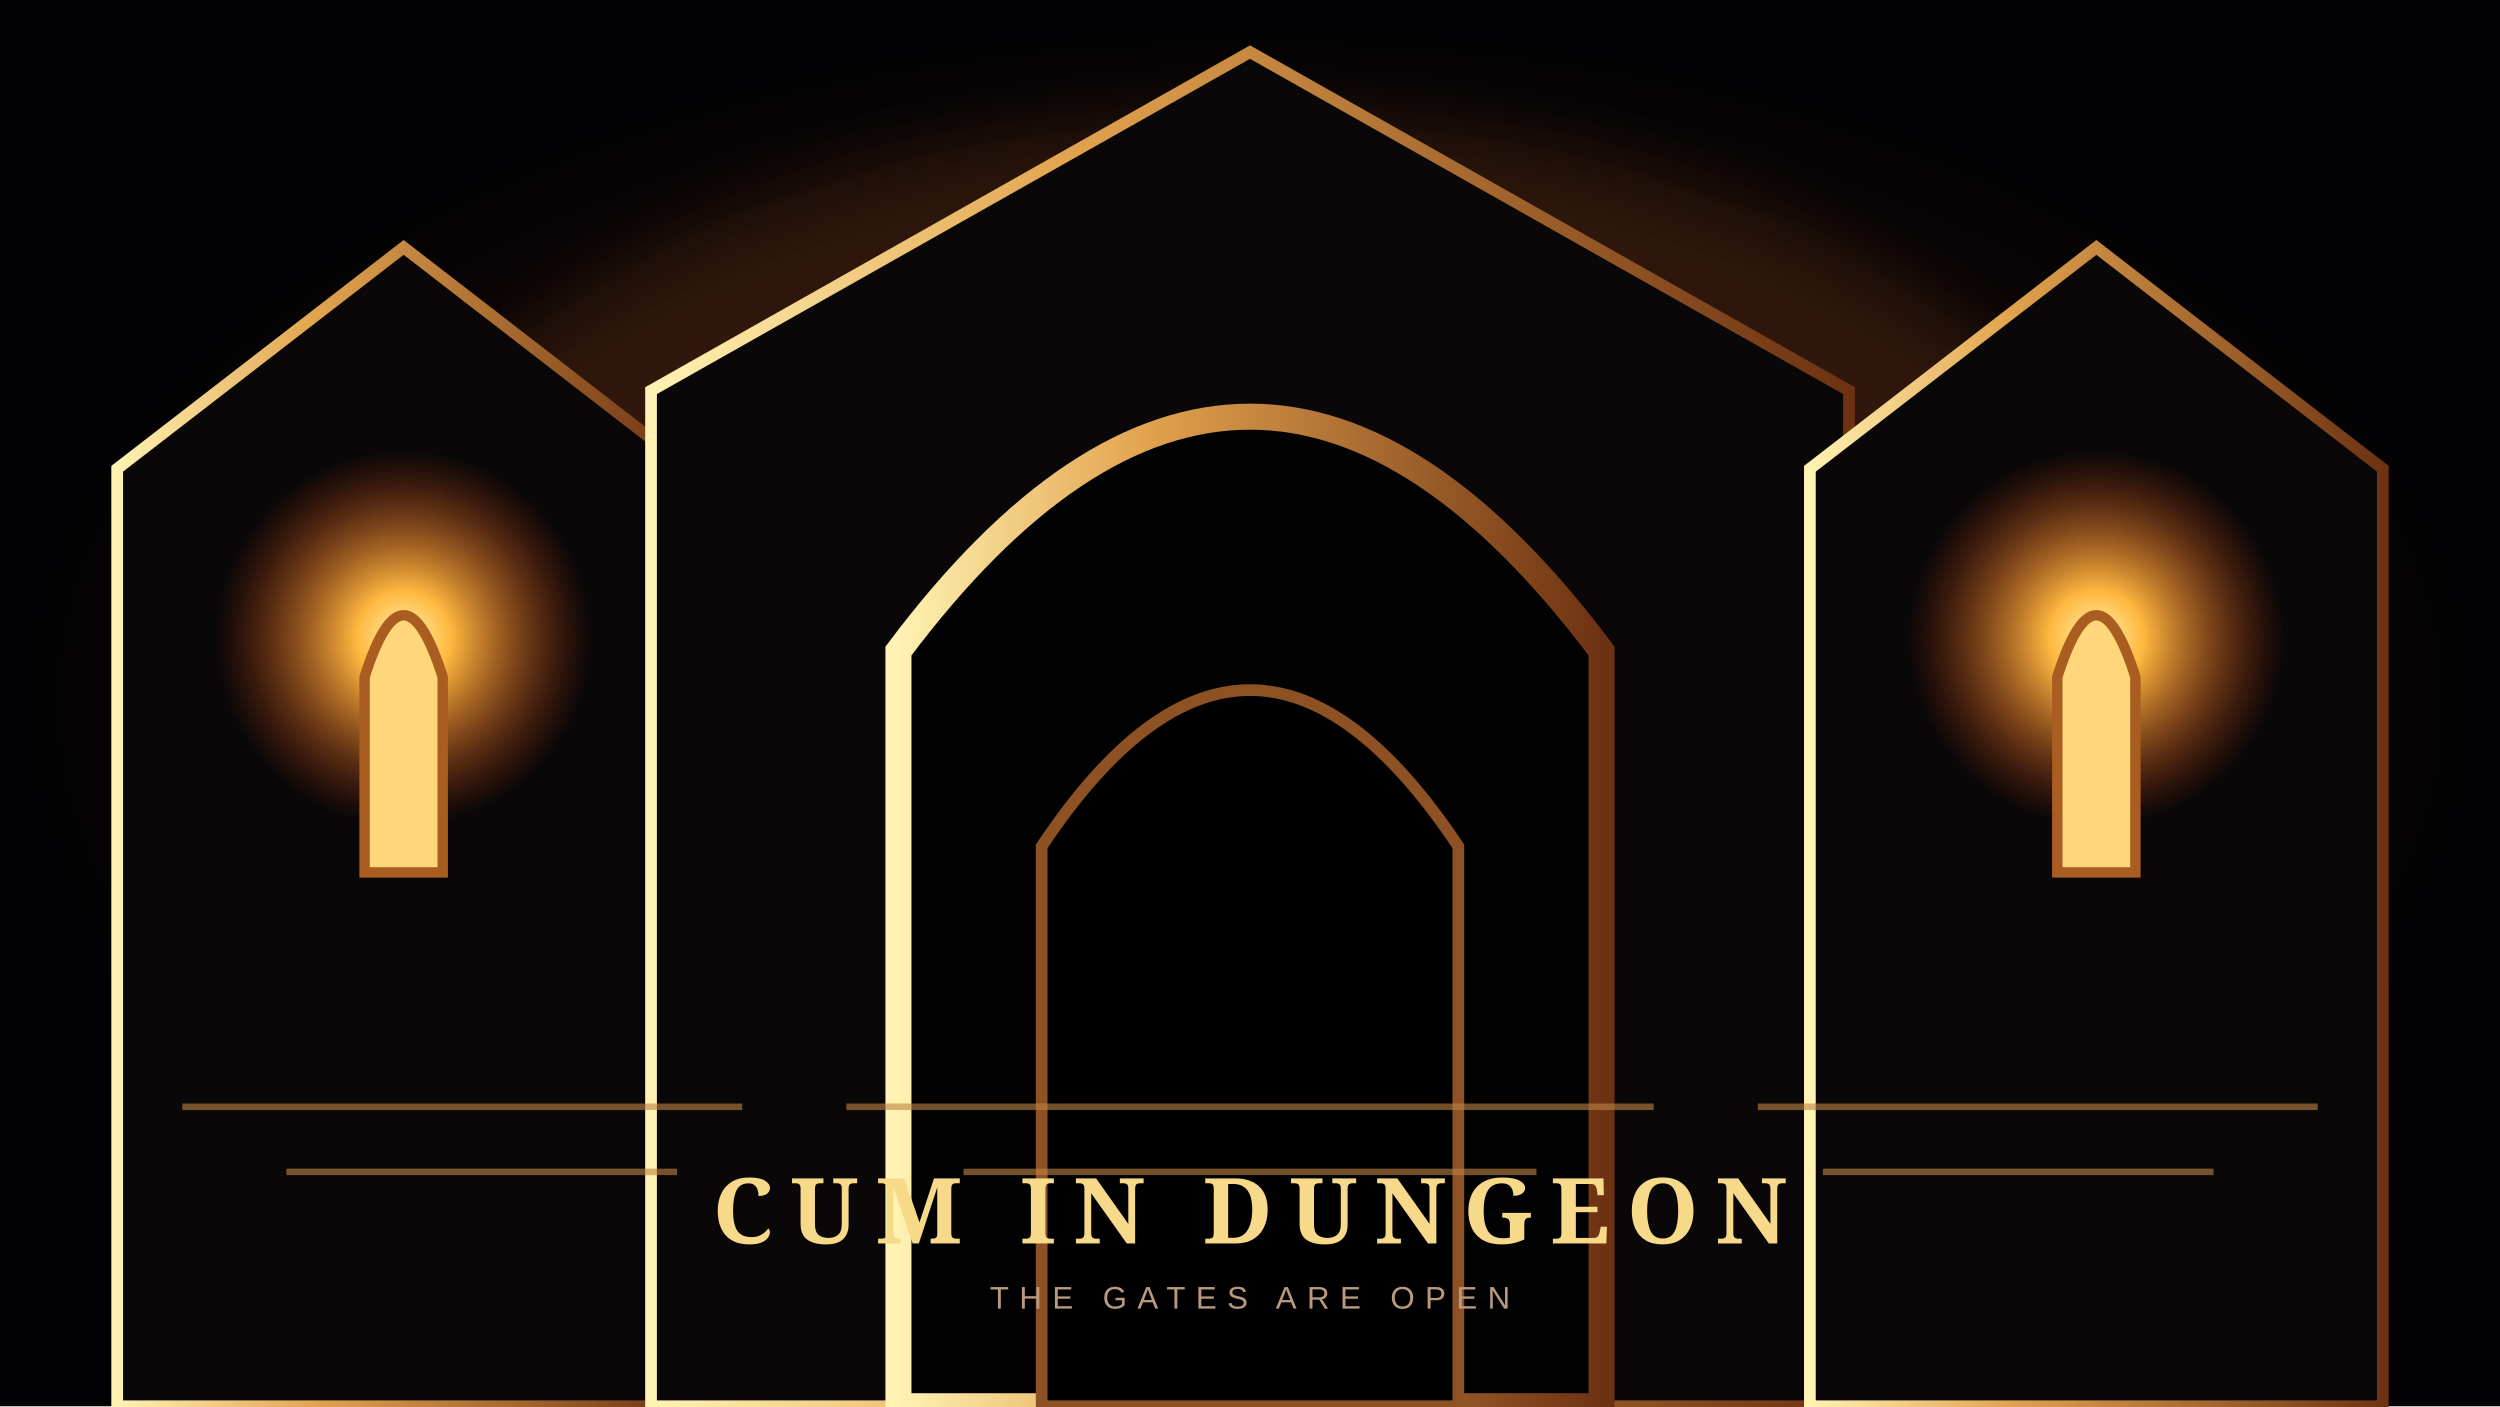
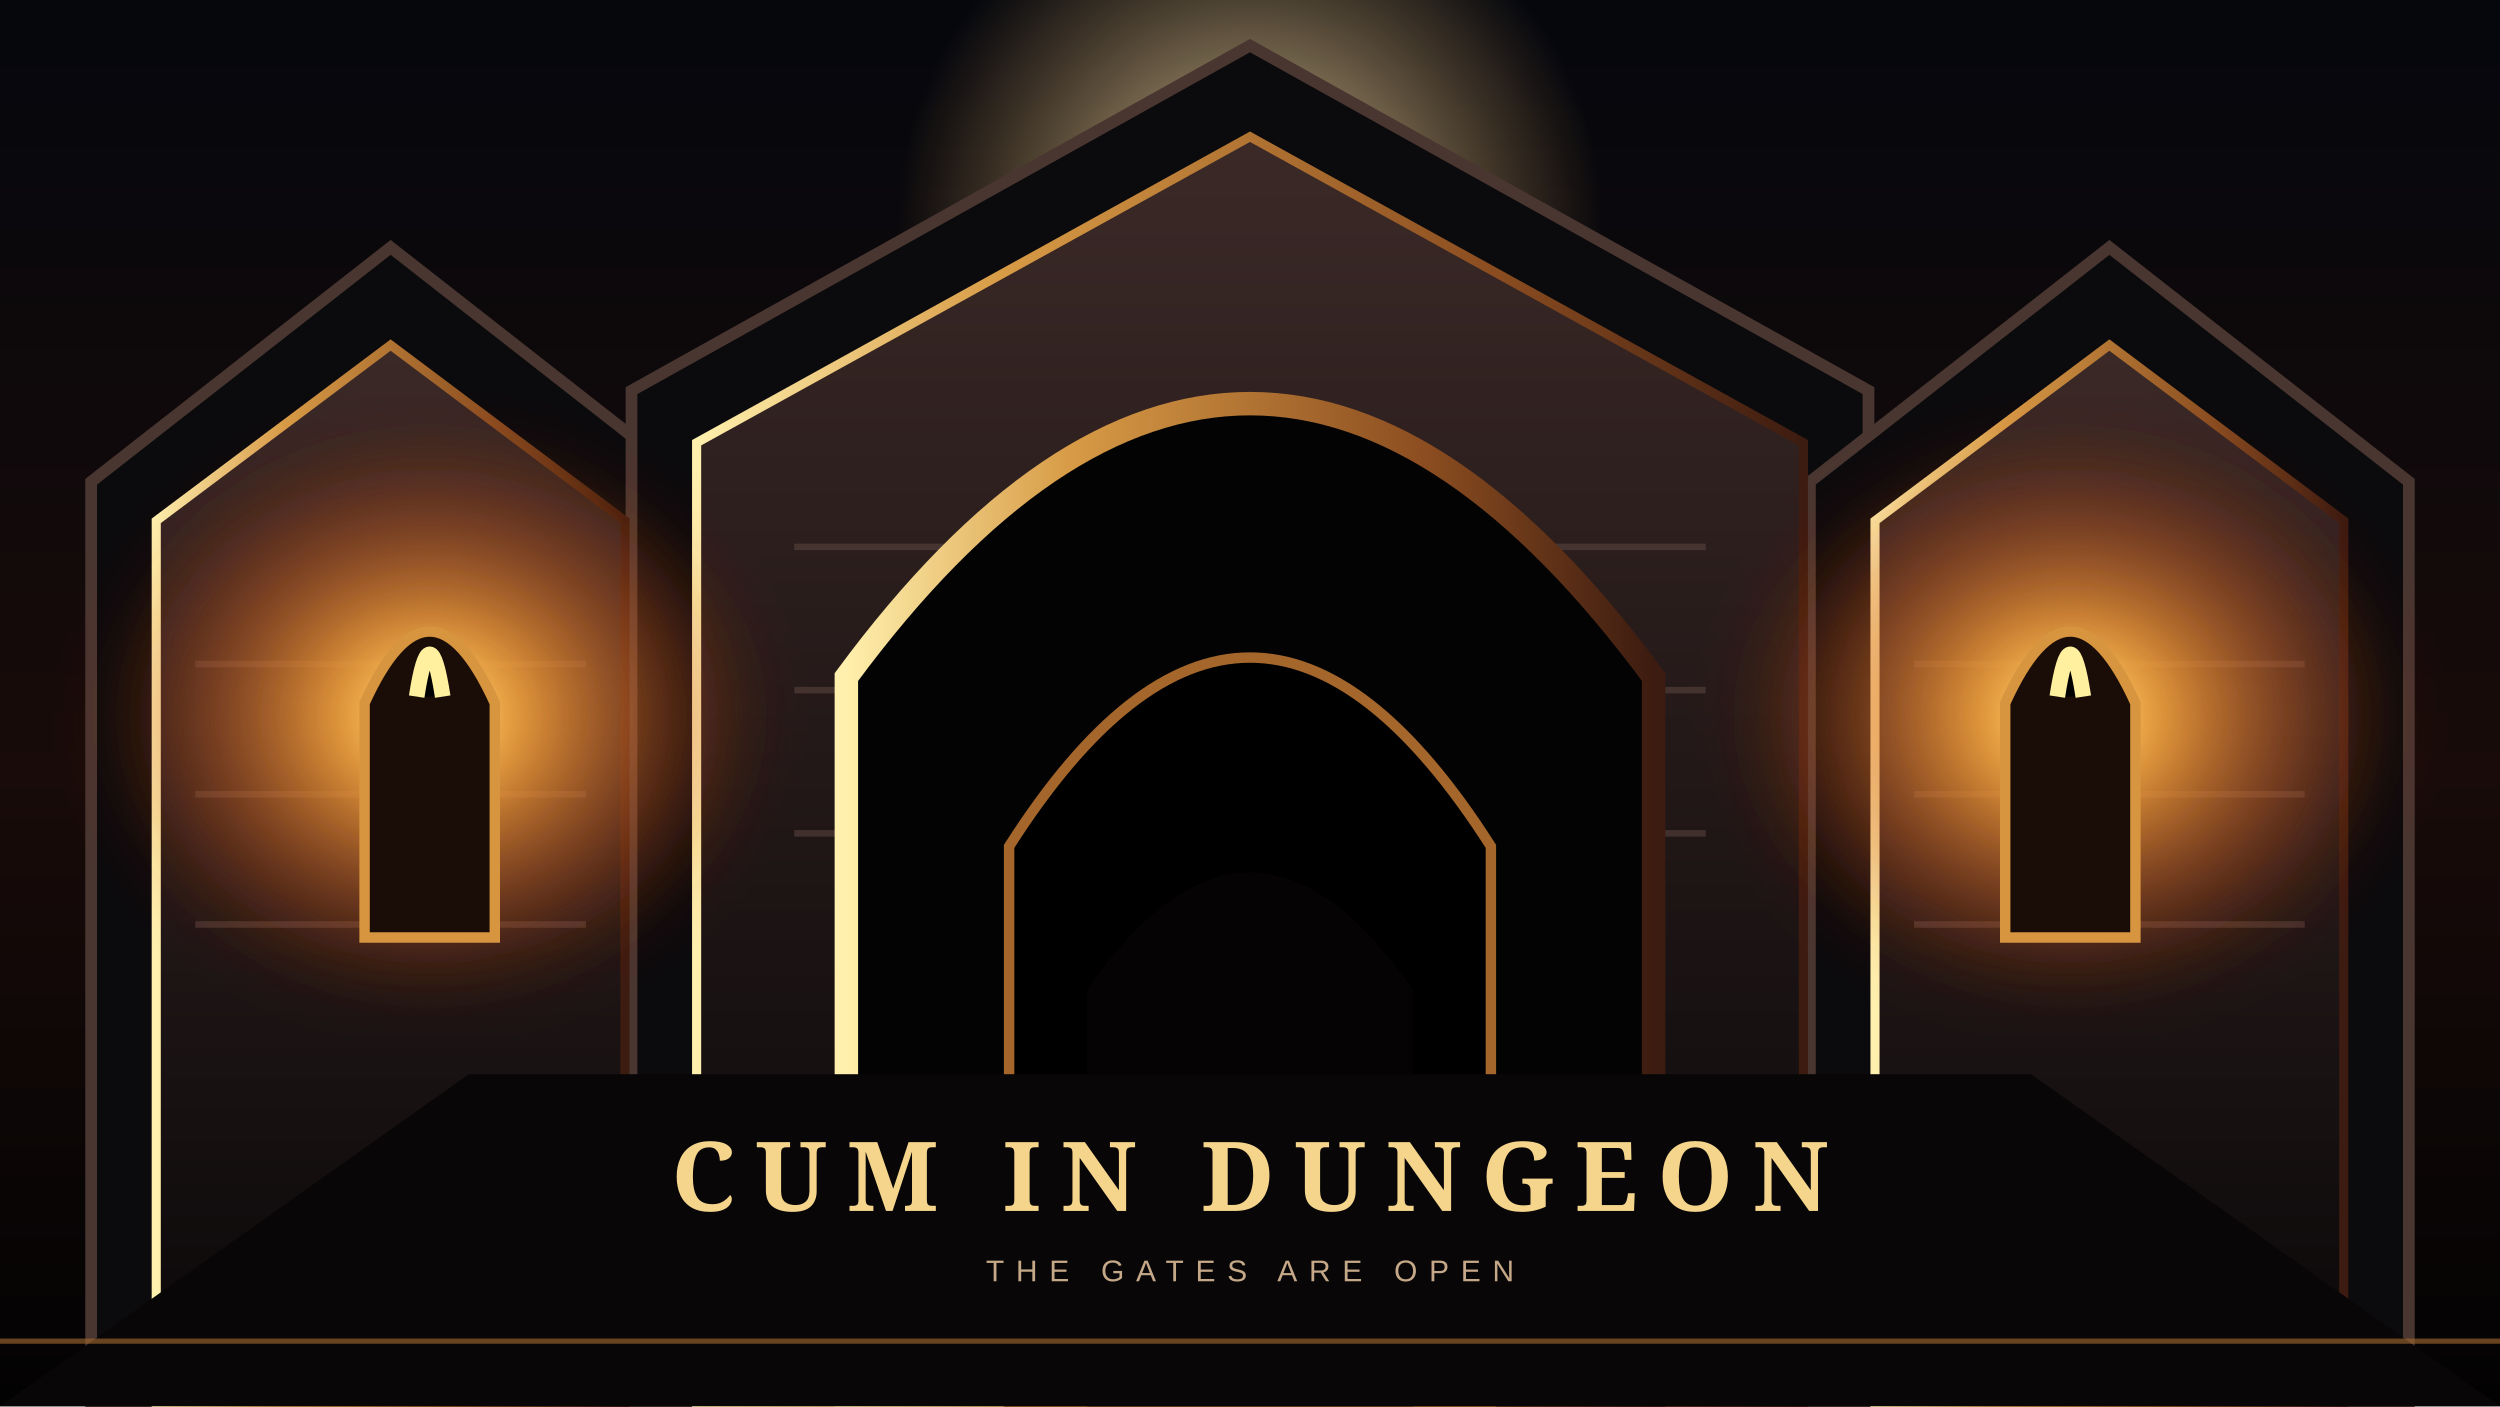
<svg xmlns="http://www.w3.org/2000/svg" viewBox="0 0 1920 1080">
  <defs>
-     <radialGradient id="s">
-       <stop stop-color="#612719" />
-       <stop offset=".48" stop-color="#190907" />
-       <stop offset="1" stop-color="#020204" />
+     <linearGradient id="sky" x2="0" y2="1">
+       <stop stop-color="#05070d" />
+       <stop offset=".55" stop-color="#180b09" />
+       <stop offset="1" stop-color="#030203" />
+     </linearGradient>
+     <linearGradient id="stone" x2="0" y2="1">
+       <stop stop-color="#3b2927" />
+       <stop offset="1" stop-color="#090708" />
+     </linearGradient>
+     <linearGradient id="gold">
+       <stop stop-color="#fff0ad" />
+       <stop offset=".28" stop-color="#d79a45" />
+       <stop offset=".72" stop-color="#8b4d20" />
+       <stop offset="1" stop-color="#3c1b10" />
+     </linearGradient>
+     <radialGradient id="moon">
+       <stop stop-color="#fff3c2" stop-opacity=".85" />
+       <stop offset="1" stop-color="#d9a35c" stop-opacity="0" />
    </radialGradient>
-     <linearGradient id="g">
-       <stop stop-color="#fff2b2" />
-       <stop offset=".35" stop-color="#e2a34e" />
-       <stop offset="1" stop-color="#6d3212" />
-     </linearGradient>
-     <radialGradient id="f">
-       <stop stop-color="#fff4b0" />
-       <stop offset=".25" stop-color="#ffb83f" />
-       <stop offset="1" stop-color="#c43b12" stop-opacity="0" />
+     <radialGradient id="fire">
+       <stop stop-color="#fff1a0" />
+       <stop offset=".22" stop-color="#f6a83c" />
+       <stop offset="1" stop-color="#b72c12" stop-opacity="0" />
    </radialGradient>
-     <filter id="b">
-       <feGaussianBlur stdDeviation="25" />
+     <filter id="blur">
+       <feGaussianBlur stdDeviation="24" />
+     </filter>
+     <filter id="glow">
+       <feGaussianBlur stdDeviation="7" />
    </filter>
  </defs>
-   <rect width="1920" height="1080" fill="url(#s)" />
-   <ellipse cx="960" cy="520" rx="700" ry="430" fill="#d66d25" opacity=".16" filter="url(#b)" />
-   <g fill="#0a0708" stroke="url(#g)" stroke-width="9">
-     <path d="M90 1080V360L310 190l220 170v720Z" />
-     <path d="M500 1080V300L960 40l460 260v780Z" />
-     <path d="M1390 1080V360l220-170 220 170v720Z" />
+   <rect width="1920" height="1080" fill="url(#sky)" />
+   <circle cx="960" cy="170" r="270" fill="url(#moon)" />
+   <g fill="#0b0a0c" stroke="#4a3630" stroke-width="9">
+     <path d="M70 1080V370L300 190l230 180v710Z" />
+     <path d="M485 1080V300L960 35l475 265v780Z" />
+     <path d="M1390 1080V370l230-180 230 180v710Z" />
  </g>
-   <path d="M690 1080V500q270-360 540 0v580Z" fill="#020203" stroke="url(#g)" stroke-width="20" />
-   <path d="M800 1080V650q160-240 320 0v430Z" fill="#000" stroke="#8e5124" stroke-width="9" />
-   <g fill="url(#f)">
-     <circle cx="310" cy="490" r="145" />
-     <circle cx="1610" cy="490" r="145" />
+   <g fill="url(#stone)" stroke="url(#gold)" stroke-width="7">
+     <path d="M120 1080V400l180-135 180 135v680Z" />
+     <path d="M535 1080V340L960 105l425 235v740Z" />
+     <path d="M1440 1080V400l180-135 180 135v680Z" />
  </g>
-   <g fill="#ffd77a" stroke="#a95d20" stroke-width="8">
-     <path d="M280 520q30-95 60 0v150h-60Z" />
-     <path d="M1580 520q30-95 60 0v150h-60Z" />
+   <g stroke="#5d4540" stroke-width="5" opacity=".55">
+     <path d="M150 510h300M150 610h300M150 710h300M1470 510h300M1470 610h300M1470 710h300" />
+     <path d="M610 420h700M610 530h700M610 640h700" />
  </g>
-   <g stroke="#bd8344" stroke-width="5" opacity=".6">
-     <path d="M140 850h430M1350 850h430M650 850h620" />
-     <path d="M220 900h300M1400 900h300M740 900h440" />
+   <path d="M650 1080V520q310-420 620 0v560Z" fill="#030304" stroke="url(#gold)" stroke-width="18" />
+   <path d="M775 1080V650q185-290 370 0v430Z" fill="#000" stroke="#a5662b" stroke-width="8" />
+   <path d="M835 1080V760q125-180 250 0v320Z" fill="#050304" />
+   <g>
+     <ellipse cx="330" cy="550" rx="260" ry="220" fill="url(#fire)" filter="url(#blur)" />
+     <ellipse cx="1590" cy="550" rx="260" ry="220" fill="url(#fire)" filter="url(#blur)" />
+     <path d="M280 540q50-110 100 0v180H280Z" fill="#1a0d08" stroke="#d8953f" stroke-width="8" />
+     <path d="M1540 540q50-110 100 0v180h-100Z" fill="#1a0d08" stroke="#d8953f" stroke-width="8" />
+     <path d="M320 535q10-65 20 0" stroke="#fff0a0" stroke-width="12" />
+     <path d="M1580 535q10-65 20 0" stroke="#fff0a0" stroke-width="12" />
  </g>
-   <text x="960" y="955" text-anchor="middle" fill="#f7d98a" font-family="Georgia,serif" font-size="70" font-weight="bold" letter-spacing="13">CUM IN DUNGEON</text>
-   <text x="960" y="1005" text-anchor="middle" fill="#b99a7e" font-family="Arial,sans-serif" font-size="24" letter-spacing="8">THE GATES ARE OPEN</text>
+   <path d="M0 1080 360 825h1200l360 255Z" fill="#080607" />
+   <path d="M0 1030h1920" stroke="#9b642c" stroke-width="4" opacity=".65" />
+   <text x="960" y="930" text-anchor="middle" fill="#f5d58c" font-family="Georgia,serif" font-size="74" font-weight="bold" letter-spacing="15">CUM IN DUNGEON</text>
+   <text x="960" y="984" text-anchor="middle" fill="#c5a887" font-family="Arial,sans-serif" font-size="23" letter-spacing="9">THE GATES ARE OPEN</text>
</svg>
